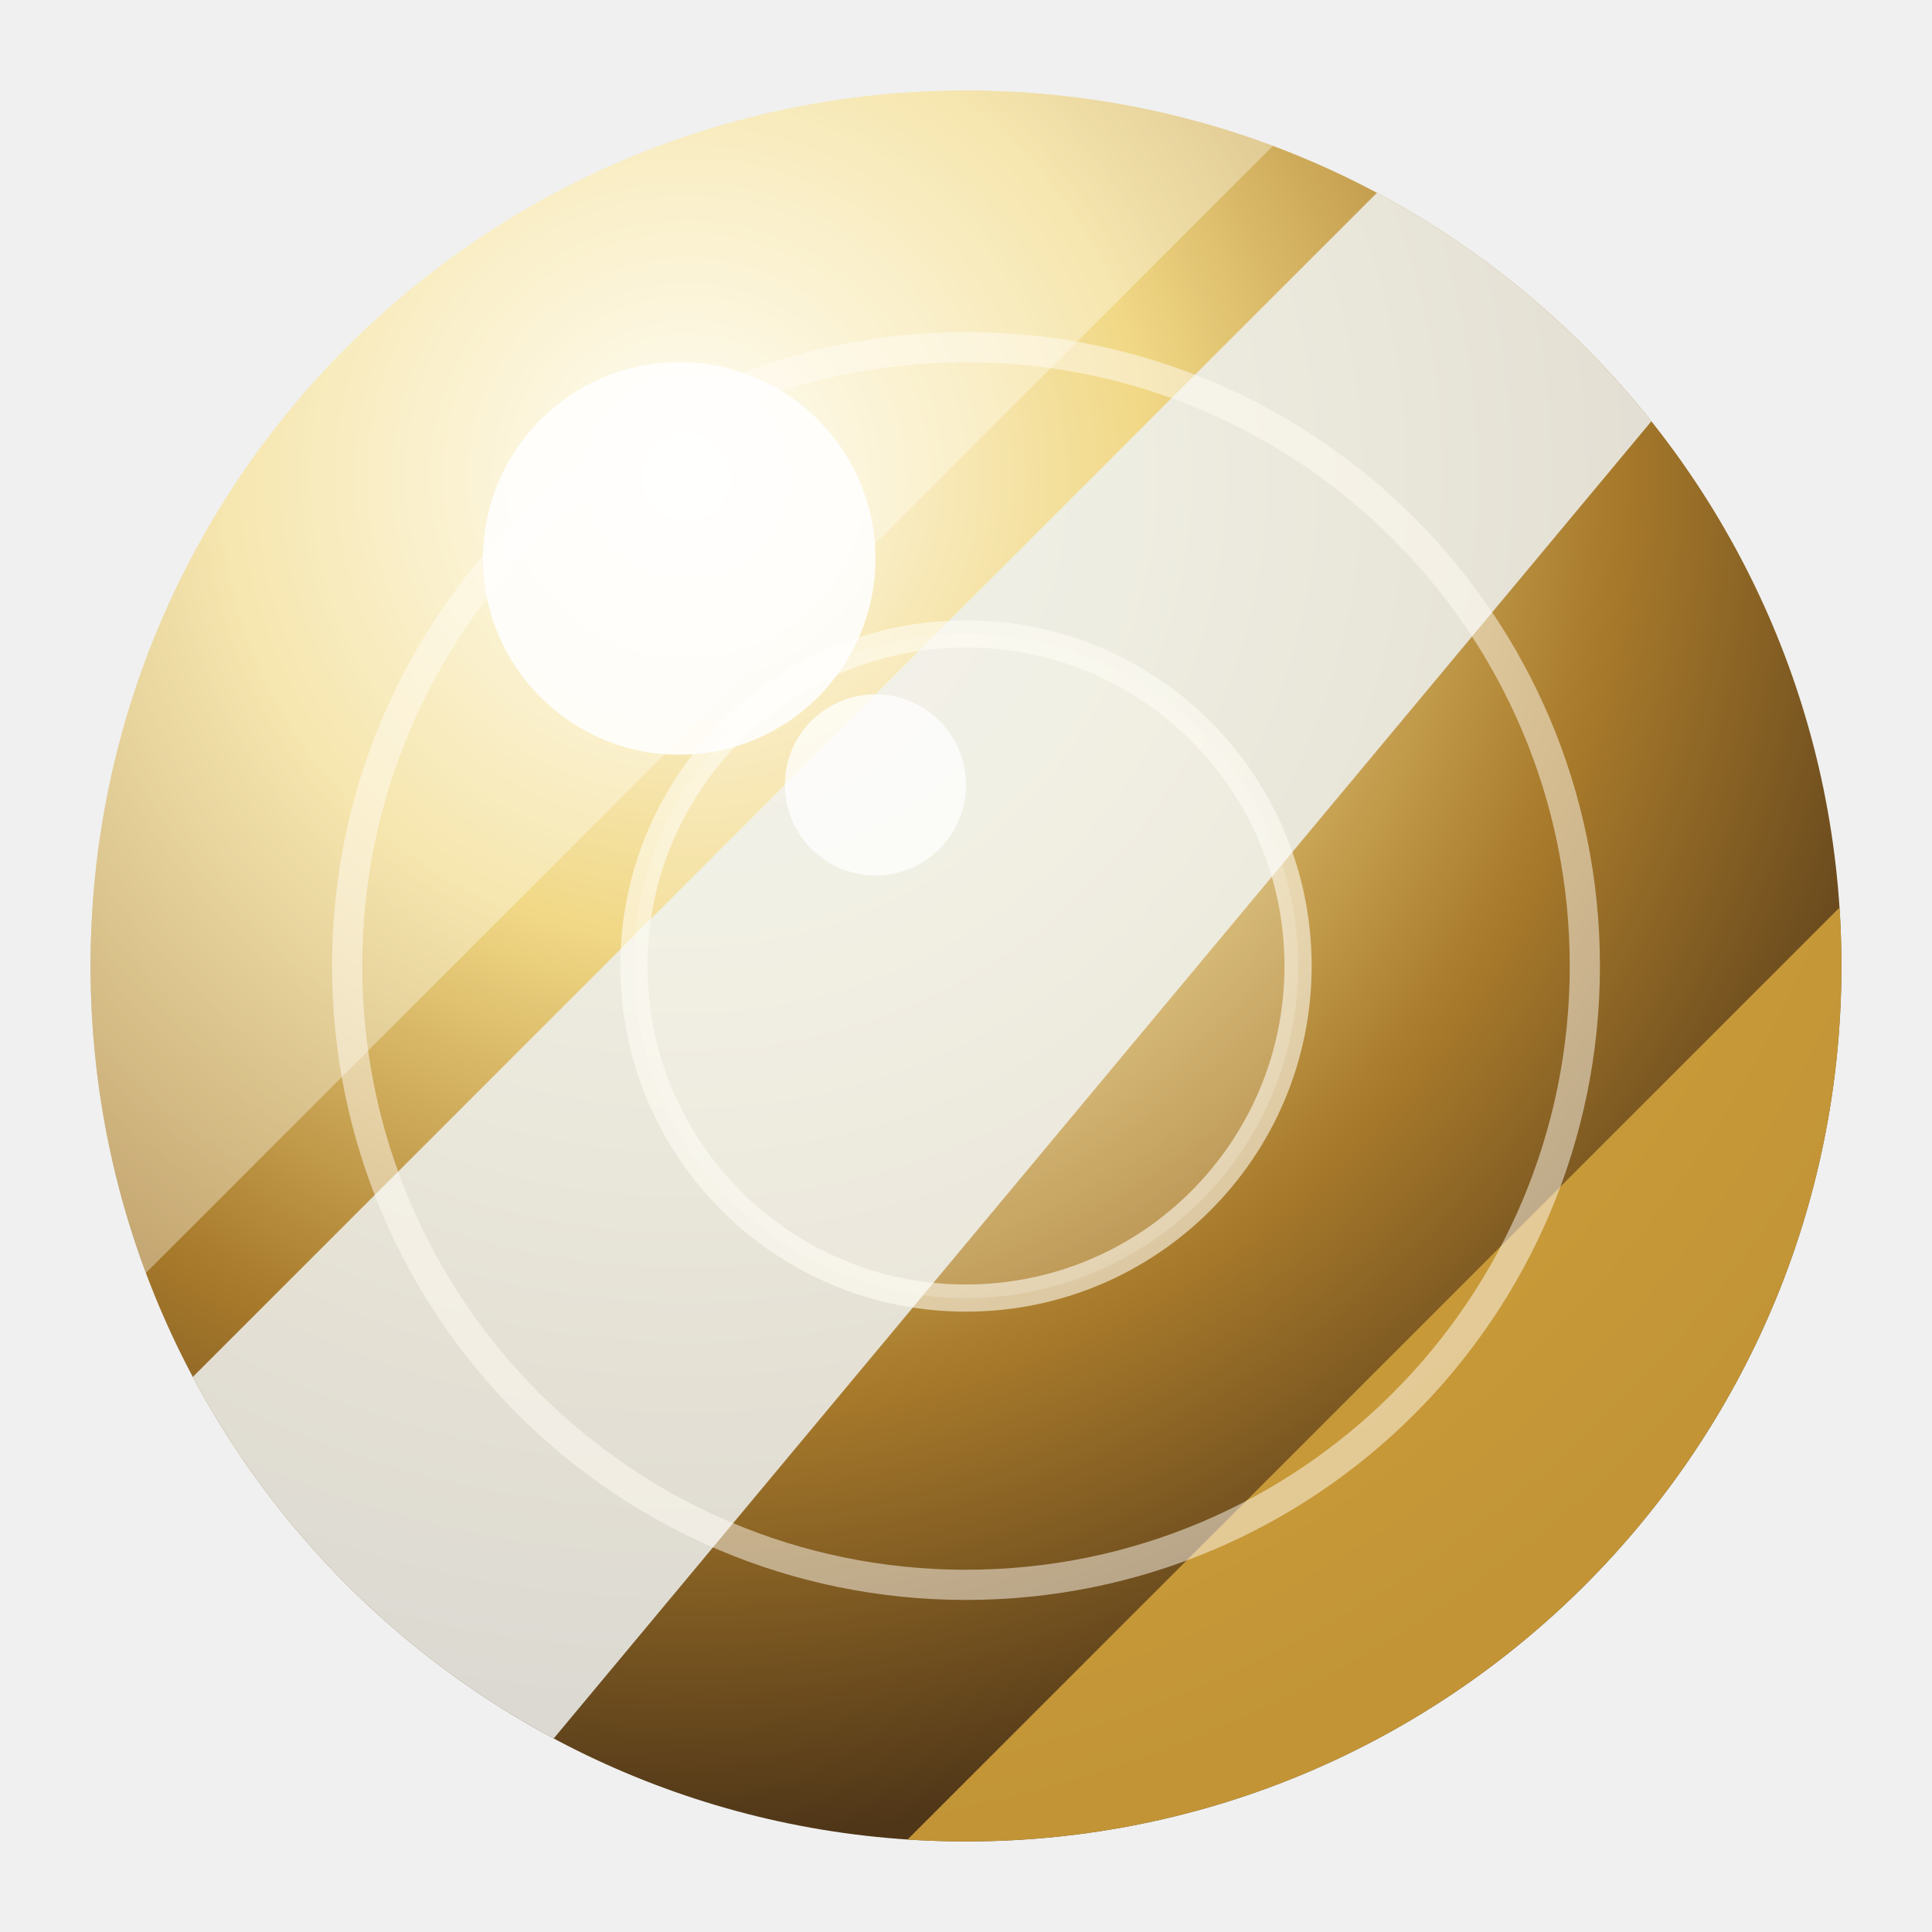
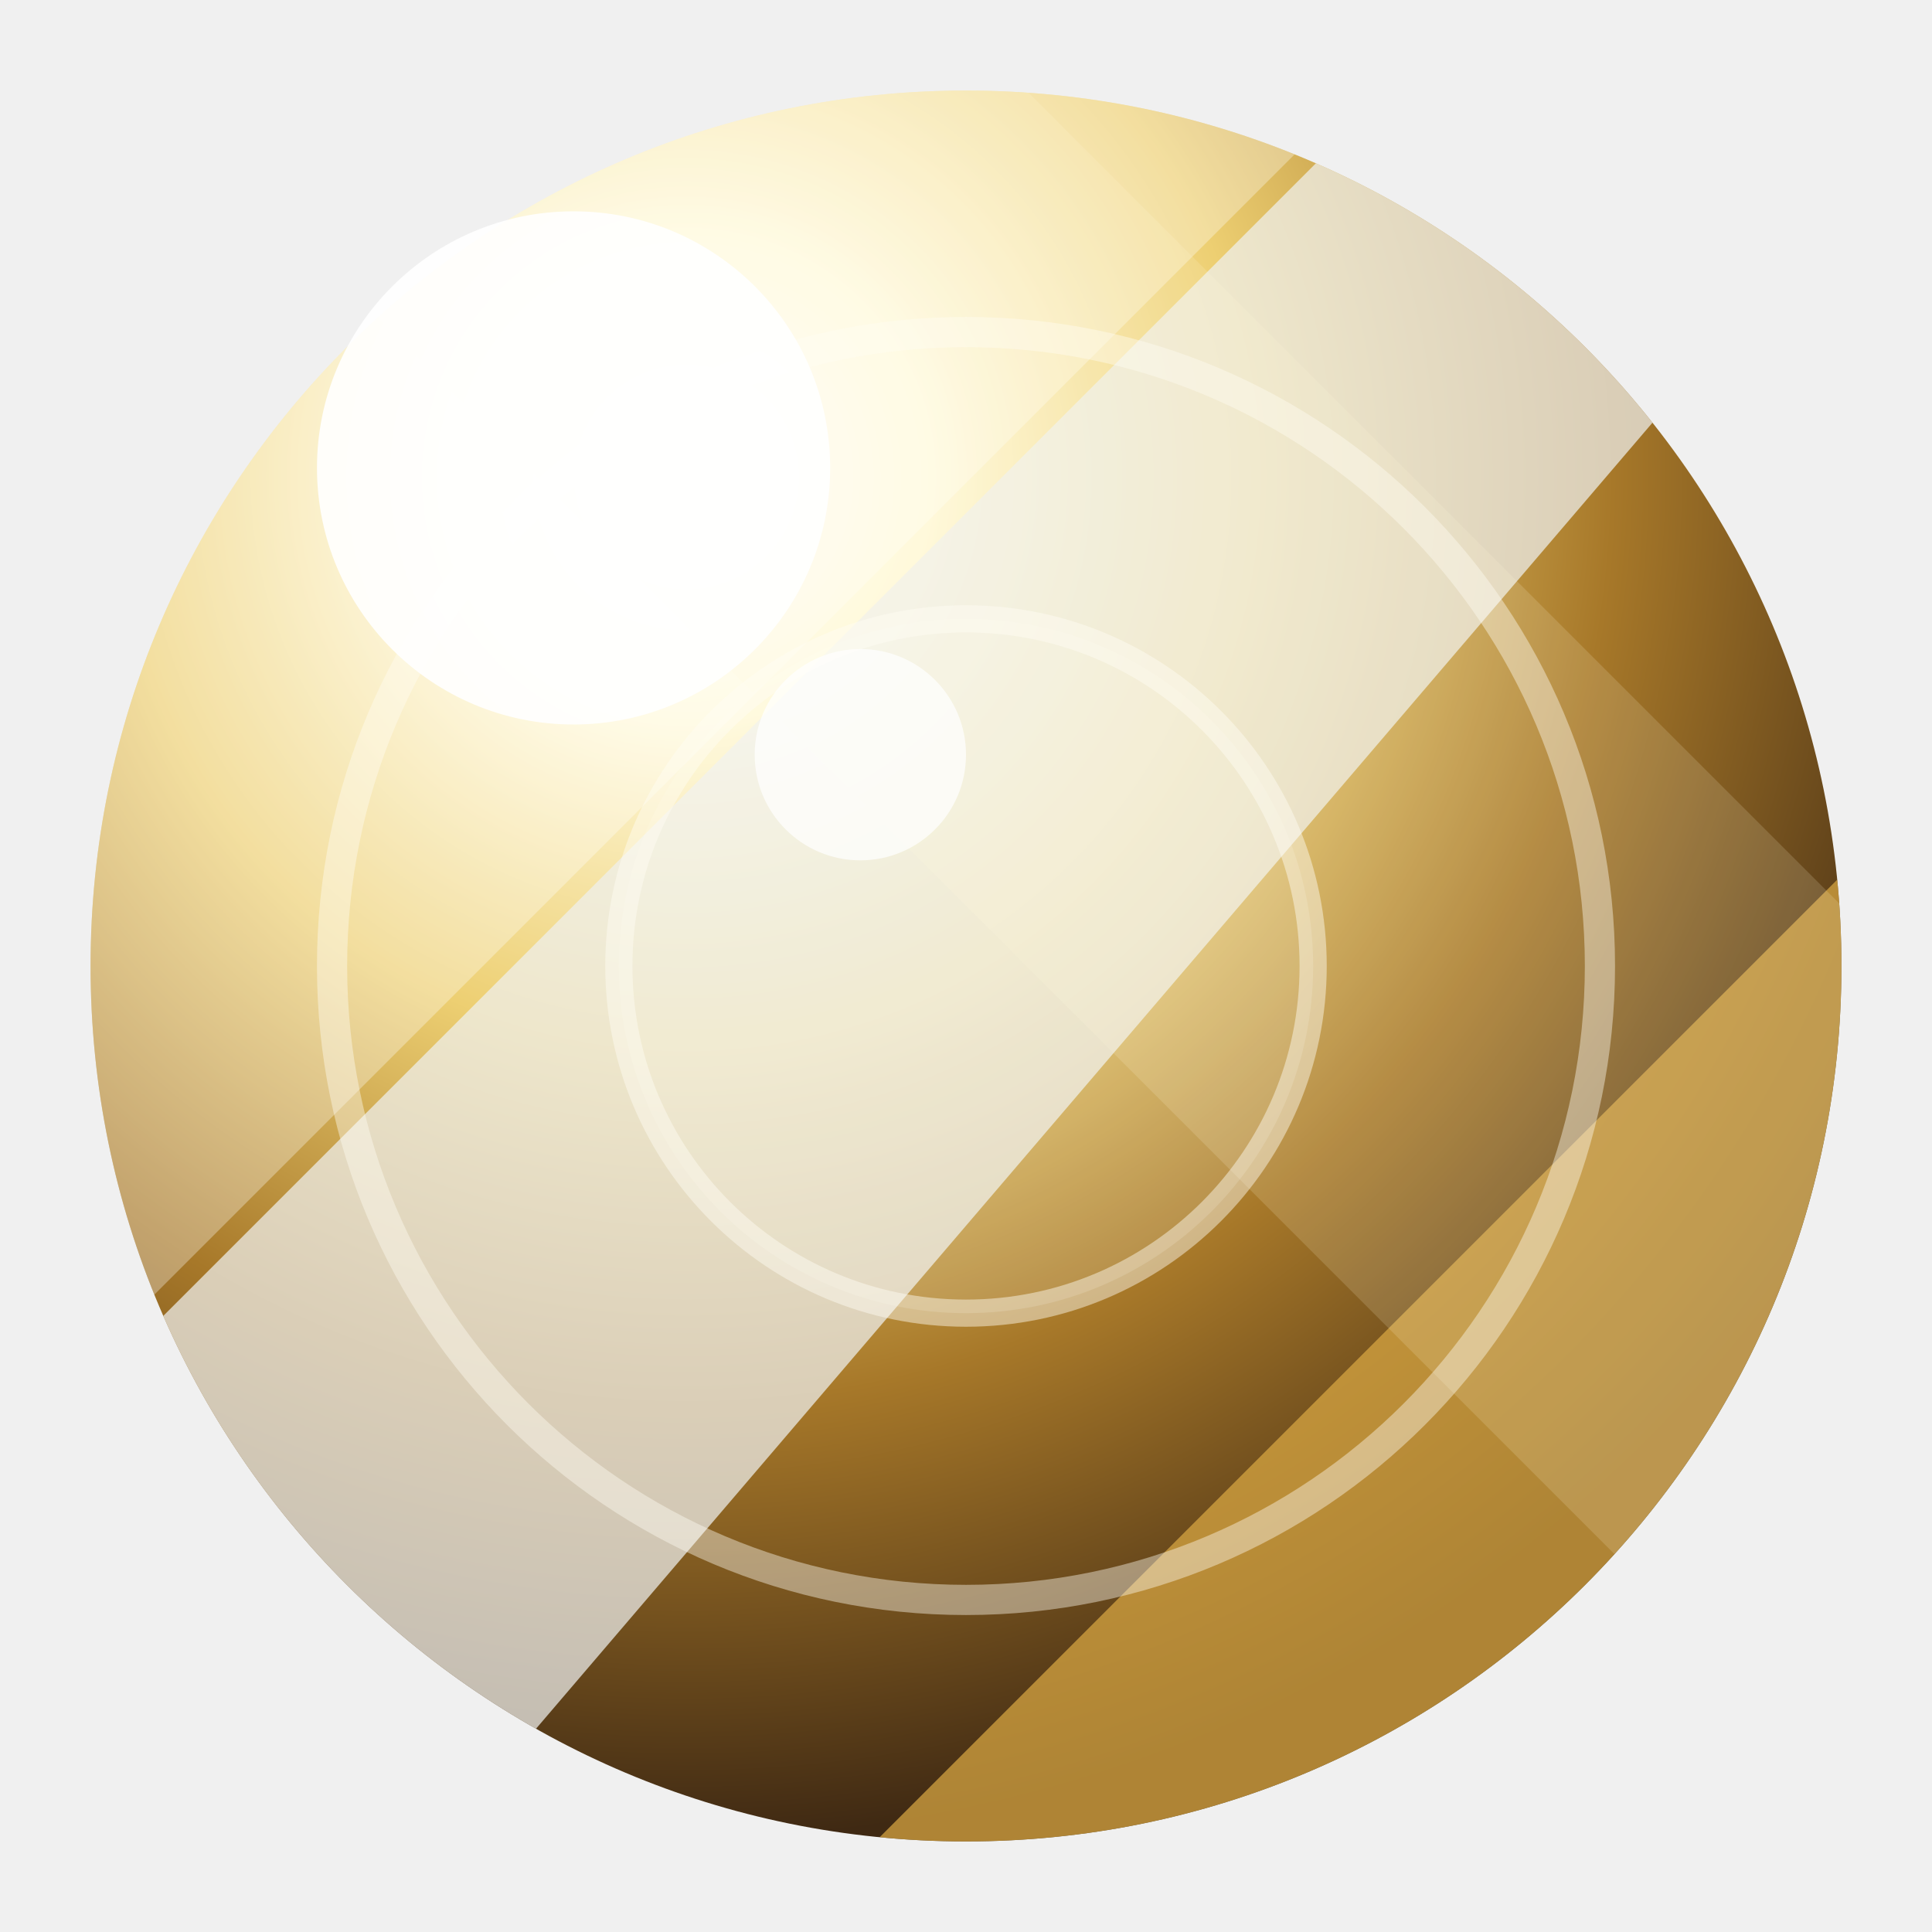
<svg xmlns="http://www.w3.org/2000/svg" viewBox="0 0 128 128">
  <defs>
    <radialGradient id="base" cx="34%" cy="22%" r="78%">
-       <stop offset="0" stop-color="#fffdf4" />
-       <stop offset="0.34" stop-color="#f1d886" />
-       <stop offset="0.68" stop-color="#a87a2b" />
-       <stop offset="1" stop-color="#4f3618" />
+       <stop offset="0" stop-color="#ffffff" />
+       <stop offset="0.18" stop-color="#fff9db" />
+       <stop offset="0.42" stop-color="#edcf72" />
+       <stop offset="0.68" stop-color="#a77829" />
+       <stop offset="1" stop-color="#3f2913" />
    </radialGradient>
    <clipPath id="disc">
      <circle cx="64" cy="64" r="58" />
    </clipPath>
  </defs>
  <circle cx="64" cy="64" r="58" fill="url(#base)" />
  <g clip-path="url(#disc)">
-     <path d="M-4 108 96 8h30L26 128H-4z" fill="#eef0ef" opacity="0.86" />
-     <path d="M54 128 128 54v36l-38 38z" fill="#d4a33b" opacity="0.86" />
-     <path d="M6 30 30 6h58L6 88z" fill="#fffef8" opacity="0.36" />
+     <path d="M-8 106 94 4h36L24 128H-8z" fill="#eef0ef" opacity="0.72" />
+     <path d="M52 128 128 52v38l-38 38z" fill="#d9a842" opacity="0.72" />
+     <path d="M-10 40 36 -6h66L-10 106z" fill="#ffffff" opacity="0.32" />
+     <path d="M58 -4 132 70v58L24 20z" fill="#fff8d8" opacity="0.16" />
  </g>
-   <circle cx="64" cy="64" r="41" fill="none" stroke="#fffdf4" stroke-opacity="0.5" stroke-width="2" />
-   <circle cx="64" cy="64" r="22" fill="#fffdf4" fill-opacity="0.2" stroke="#fffdf4" stroke-opacity="0.58" stroke-width="1.8" />
-   <circle cx="45" cy="37" r="13" fill="#ffffff" opacity="0.86" />
-   <circle cx="58" cy="52" r="6" fill="#ffffff" opacity="0.74" />
+   <circle cx="64" cy="64" r="42" fill="none" stroke="#fffdf4" stroke-opacity="0.42" stroke-width="2" />
+   <circle cx="64" cy="64" r="23" fill="#fffdf4" fill-opacity="0.15" stroke="#fffdf4" stroke-opacity="0.46" stroke-width="1.8" />
+   <circle cx="38" cy="31" r="17" fill="#ffffff" opacity="0.9" />
+   <circle cx="57" cy="50" r="7" fill="#ffffff" opacity="0.72" />
</svg>
